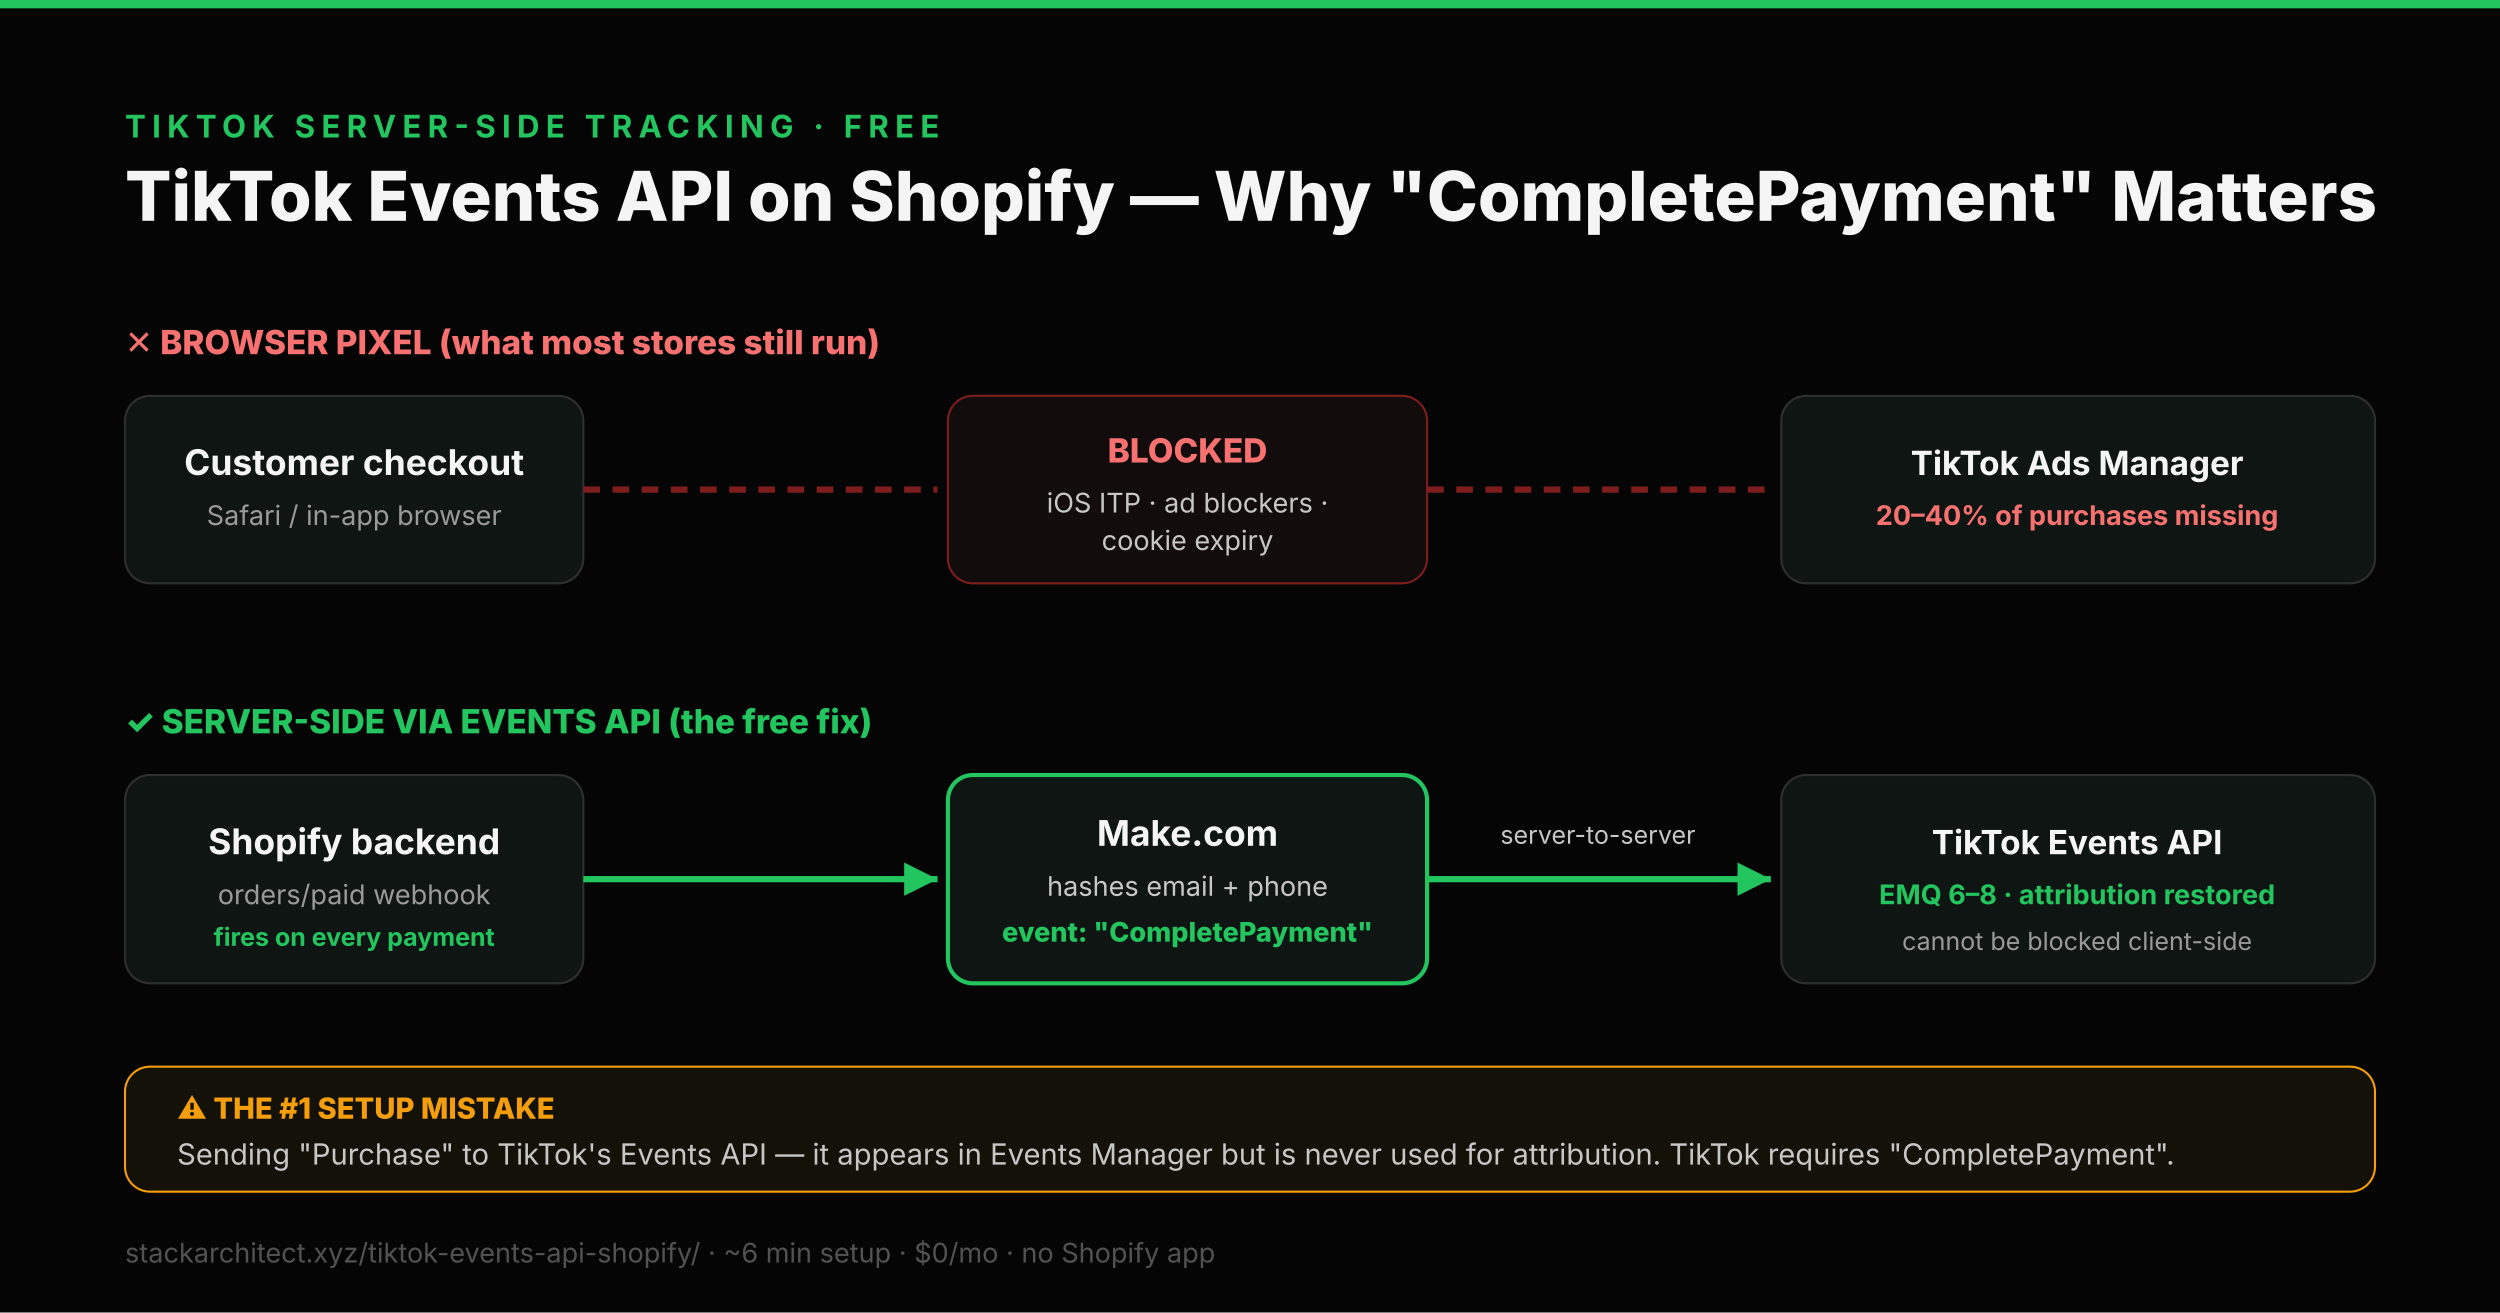
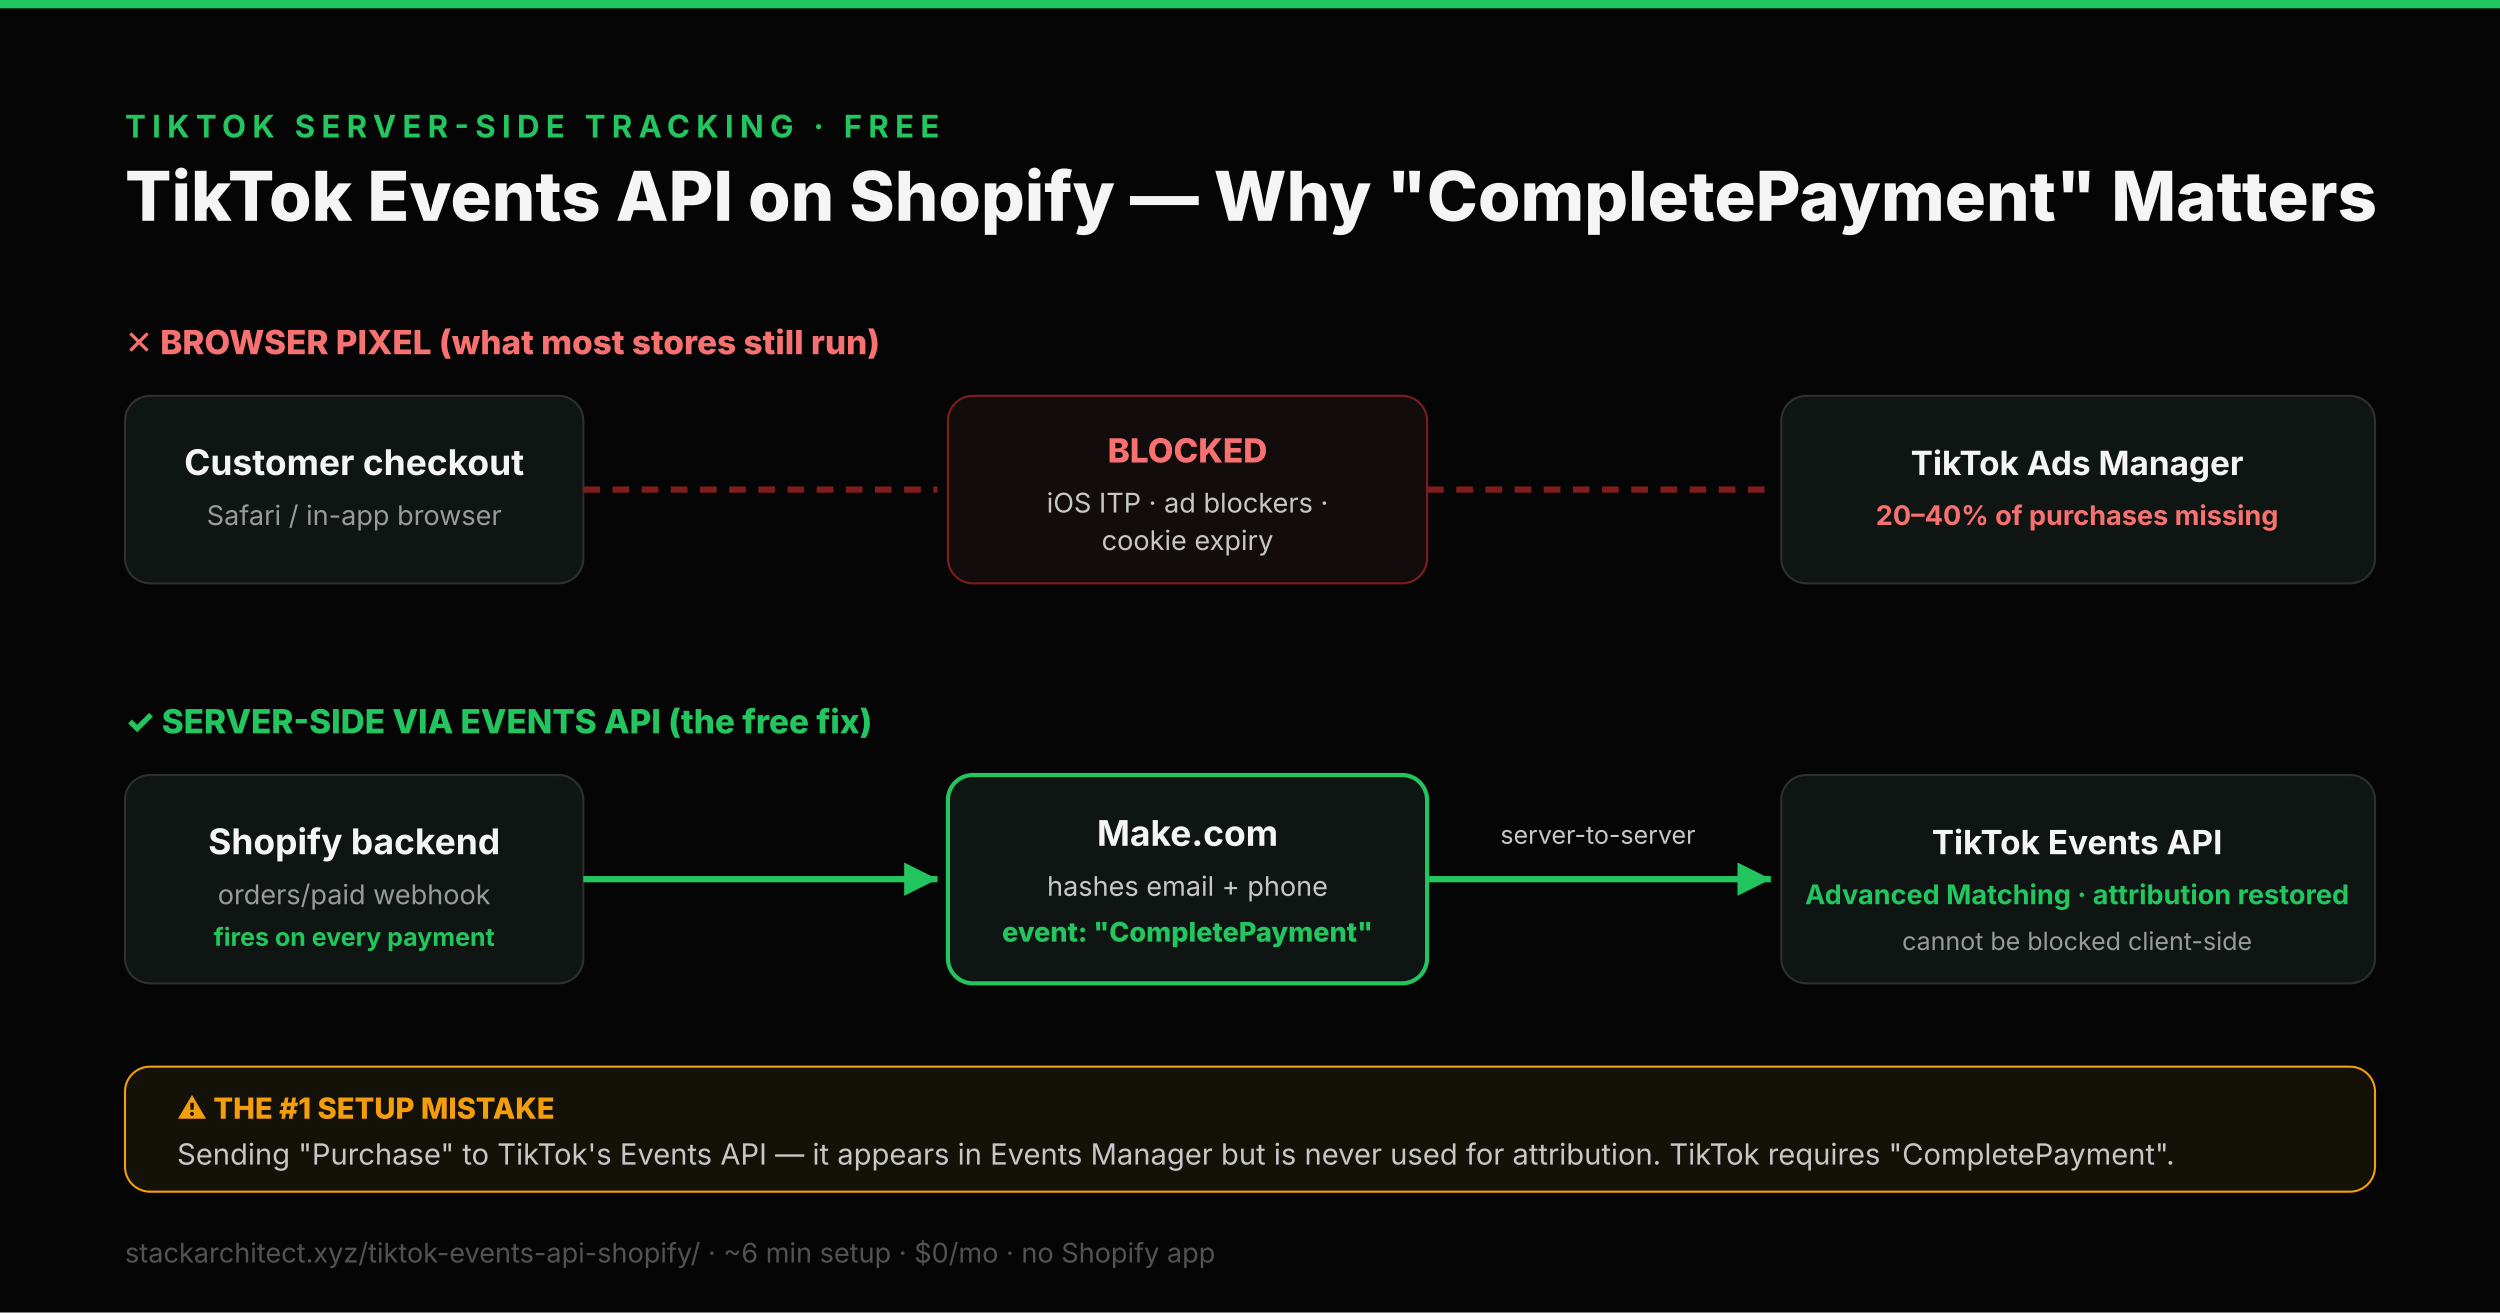
<svg xmlns="http://www.w3.org/2000/svg" viewBox="0 0 1200 630" role="img" aria-labelledby="t d" font-family="Inter,Segoe UI,Arial,sans-serif">
  <rect width="1200" height="630" fill="#050505" />
  <rect x="0" y="0" width="1200" height="4" fill="#22c55e" />
  <text x="60" y="66" fill="#22c55e" font-size="15" font-weight="700" letter-spacing="3">TIKTOK SERVER-SIDE TRACKING · FREE</text>
  <text x="60" y="106" fill="#f5f5f5" font-size="33" font-weight="800">TikTok Events API on Shopify — Why "CompletePayment" Matters</text>
  <text x="60" y="170" fill="#f87171" font-size="16" font-weight="800">✕ BROWSER PIXEL (what most stores still run)</text>
  <rect x="60" y="190" width="220" height="90" rx="12" fill="#0f1512" stroke="#2f2f2f" />
  <text x="170" y="228" fill="#f5f5f5" font-size="17" font-weight="700" text-anchor="middle">Customer checkout</text>
  <text x="170" y="252" fill="#9a9a9a" font-size="13" text-anchor="middle">Safari / in-app browser</text>
  <line x1="280" y1="235" x2="450" y2="235" stroke="#7f1d1d" stroke-width="3" stroke-dasharray="8 6" />
  <rect x="455" y="190" width="230" height="90" rx="12" fill="#120c0c" stroke="#7f1d1d" />
  <text x="570" y="222" fill="#f87171" font-size="16" font-weight="800" text-anchor="middle">BLOCKED</text>
  <text x="570" y="246" fill="#c7c7c7" font-size="13" text-anchor="middle">iOS ITP · ad blockers ·</text>
  <text x="570" y="264" fill="#c7c7c7" font-size="13" text-anchor="middle">cookie expiry</text>
  <line x1="685" y1="235" x2="850" y2="235" stroke="#7f1d1d" stroke-width="3" stroke-dasharray="8 6" />
  <rect x="855" y="190" width="285" height="90" rx="12" fill="#0f1512" stroke="#2f2f2f" />
  <text x="997" y="228" fill="#f5f5f5" font-size="16" font-weight="700" text-anchor="middle">TikTok Ads Manager</text>
  <text x="997" y="252" fill="#f87171" font-size="13" font-weight="700" text-anchor="middle">20–40% of purchases missing</text>
  <text x="60" y="352" fill="#22c55e" font-size="16" font-weight="800">✓ SERVER-SIDE VIA EVENTS API (the free fix)</text>
  <rect x="60" y="372" width="220" height="100" rx="12" fill="#0f1512" stroke="#2f2f2f" />
  <text x="170" y="410" fill="#f5f5f5" font-size="17" font-weight="700" text-anchor="middle">Shopify backend</text>
  <text x="170" y="434" fill="#9a9a9a" font-size="13" text-anchor="middle">orders/paid webhook</text>
  <text x="170" y="454" fill="#22c55e" font-size="12" font-weight="700" text-anchor="middle">fires on every payment</text>
  <line x1="280" y1="422" x2="450" y2="422" stroke="#22c55e" stroke-width="3" />
  <polygon points="450,422 434,414 434,430" fill="#22c55e" />
  <rect x="455" y="372" width="230" height="100" rx="12" fill="#0f1512" stroke="#22c55e" stroke-width="2" />
  <text x="570" y="406" fill="#f5f5f5" font-size="17" font-weight="700" text-anchor="middle">Make.com</text>
  <text x="570" y="430" fill="#c7c7c7" font-size="13" text-anchor="middle">hashes email + phone</text>
  <text x="570" y="452" fill="#22c55e" font-size="13" font-weight="800" text-anchor="middle">event: "CompletePayment"</text>
  <line x1="685" y1="422" x2="850" y2="422" stroke="#22c55e" stroke-width="3" />
  <polygon points="850,422 834,414 834,430" fill="#22c55e" />
  <text x="767" y="405" fill="#c7c7c7" font-size="12" text-anchor="middle">server-to-server</text>
  <rect x="855" y="372" width="285" height="100" rx="12" fill="#0f1512" stroke="#2f2f2f" />
  <text x="997" y="410" fill="#f5f5f5" font-size="16" font-weight="700" text-anchor="middle">TikTok Events API</text>
-   <text x="997" y="434" fill="#22c55e" font-size="13" font-weight="700" text-anchor="middle">EMQ 6–8 · attribution restored</text>
+   <text x="997" y="434" fill="#22c55e" font-size="13" font-weight="700" text-anchor="middle">Advanced Matching · attribution restored</text>
  <text x="997" y="456" fill="#9a9a9a" font-size="12" text-anchor="middle">cannot be blocked client-side</text>
  <rect x="60" y="512" width="1080" height="60" rx="12" fill="#131108" stroke="#f59e0b" />
  <text x="85" y="537" fill="#f59e0b" font-size="14" font-weight="800">⚠ THE #1 SETUP MISTAKE</text>
  <text x="85" y="559" fill="#c7c7c7" font-size="14">Sending "Purchase" to TikTok's Events API — it appears in Events Manager but is never used for attribution. TikTok requires "CompletePayment".</text>
  <text x="60" y="606" fill="#525252" font-size="13">stackarchitect.xyz/tiktok-events-api-shopify/ · ~6 min setup · $0/mo · no Shopify app</text>
</svg>
